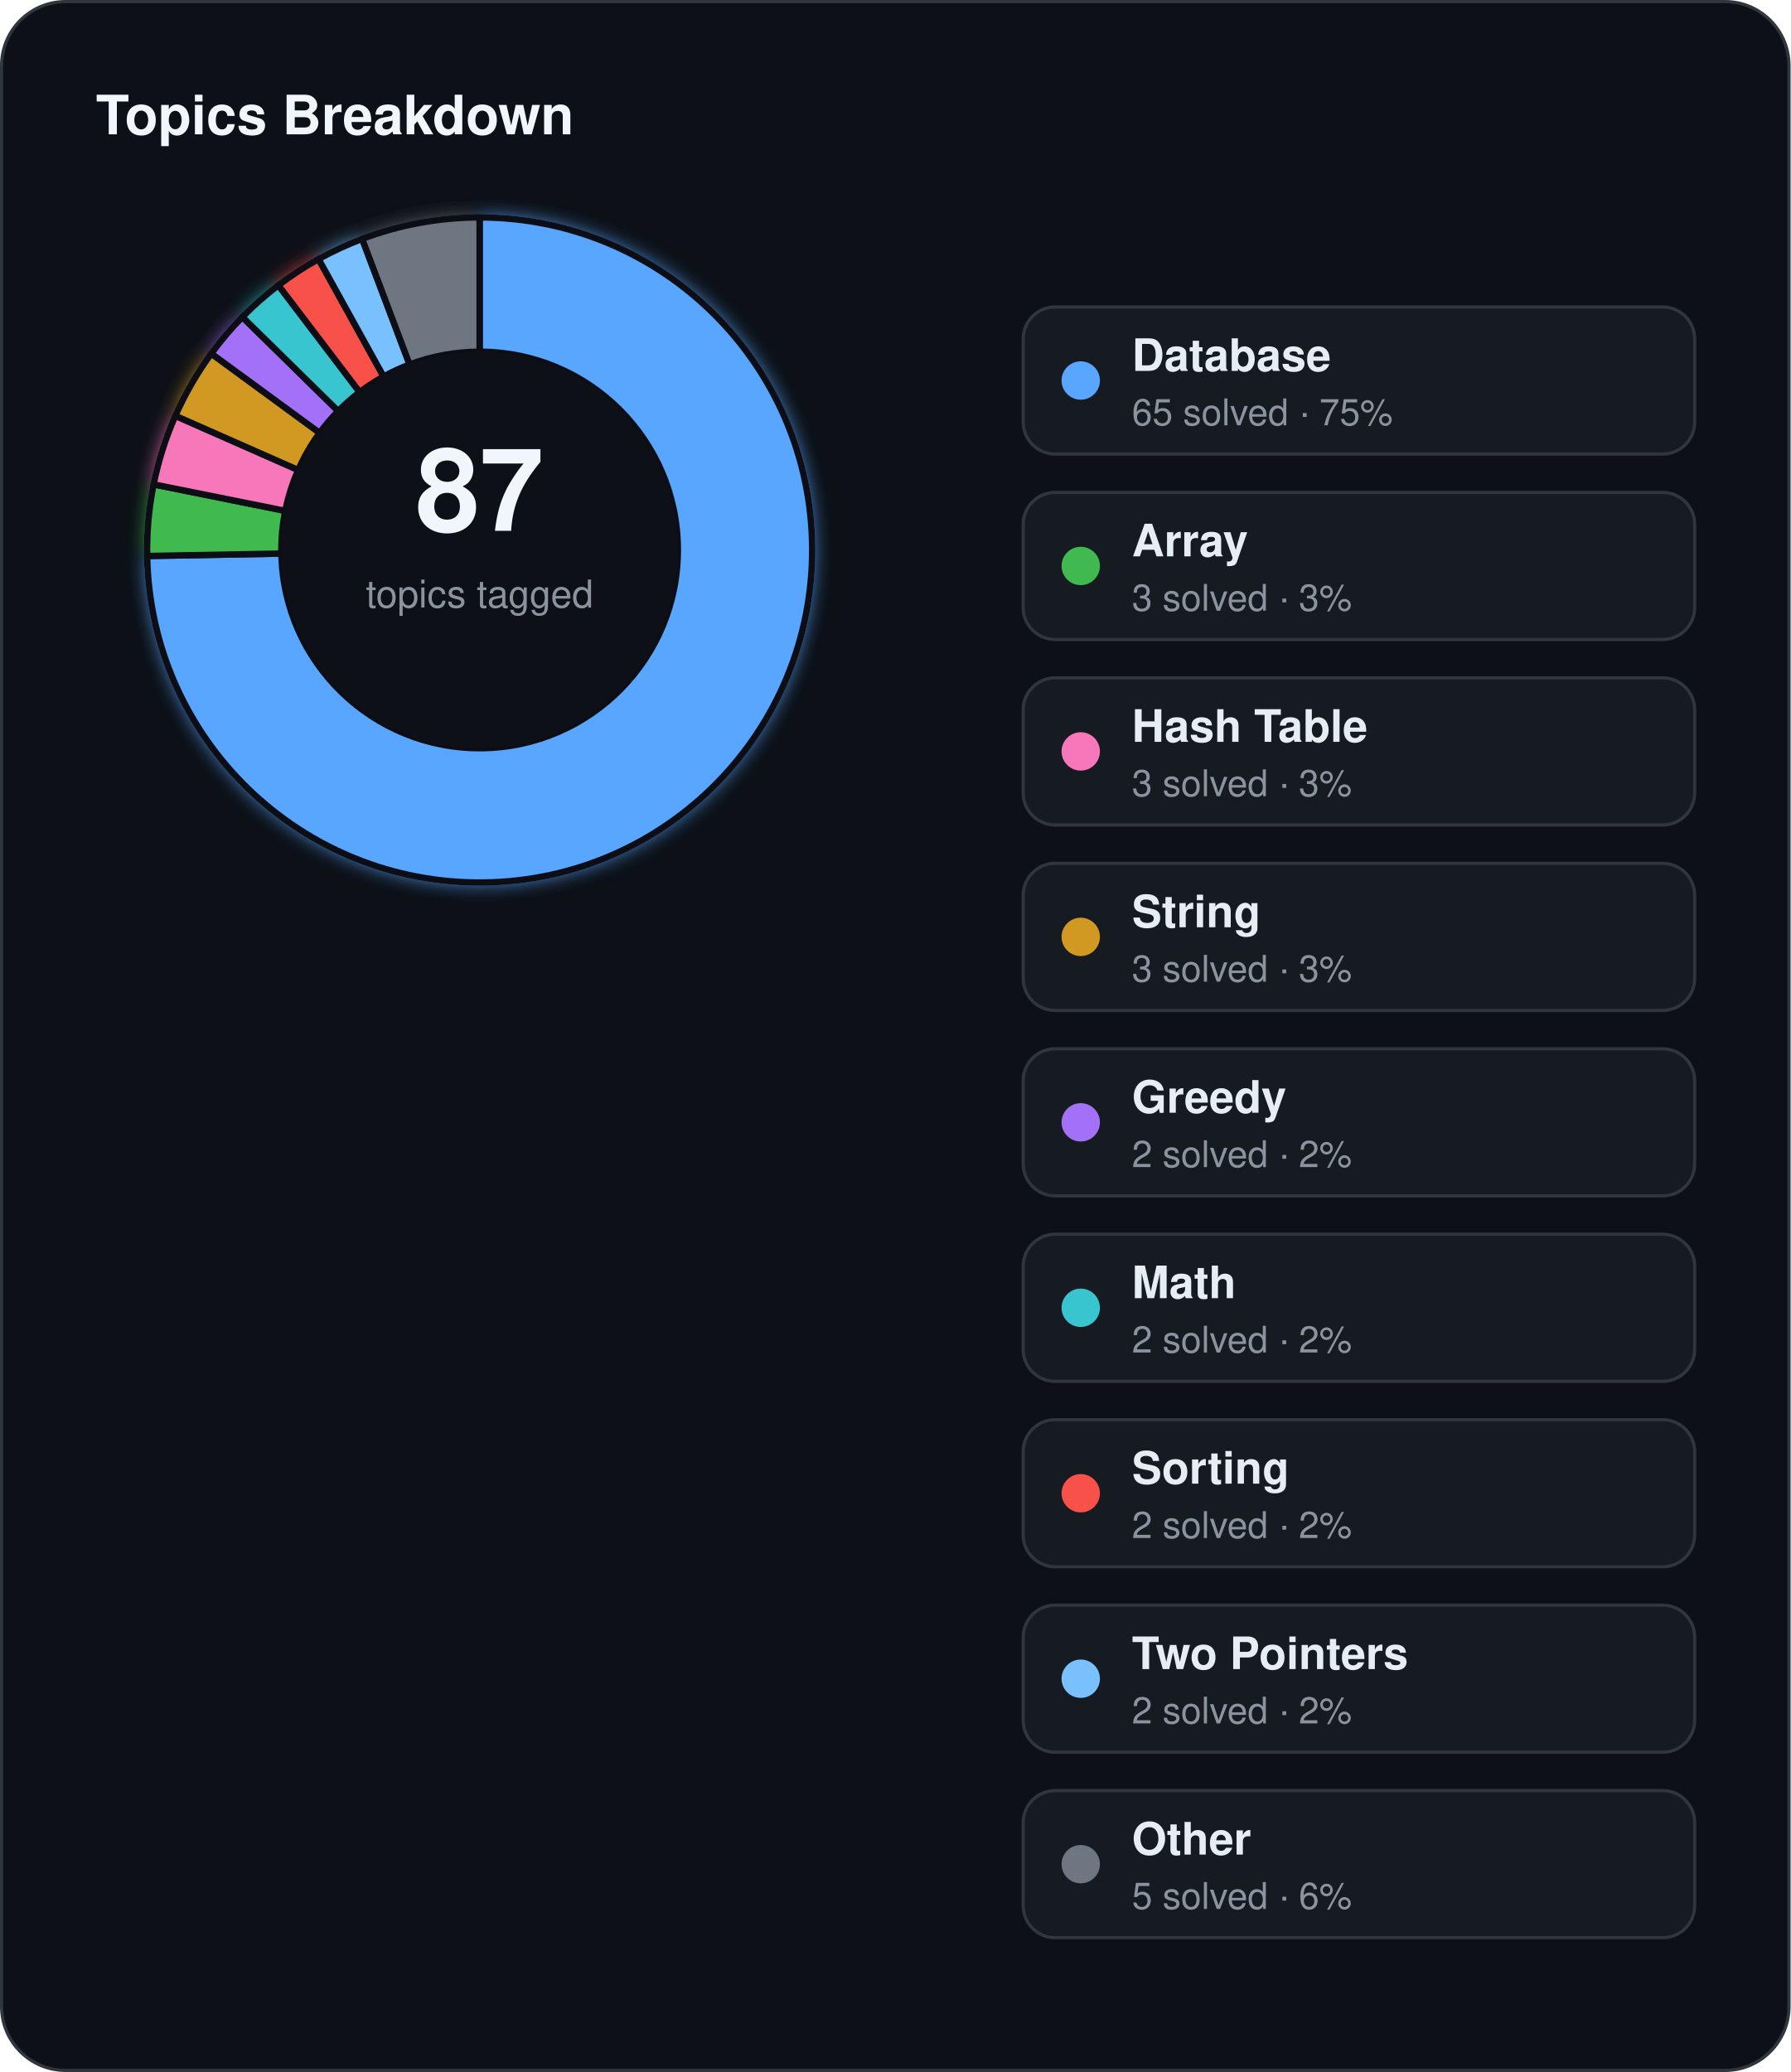
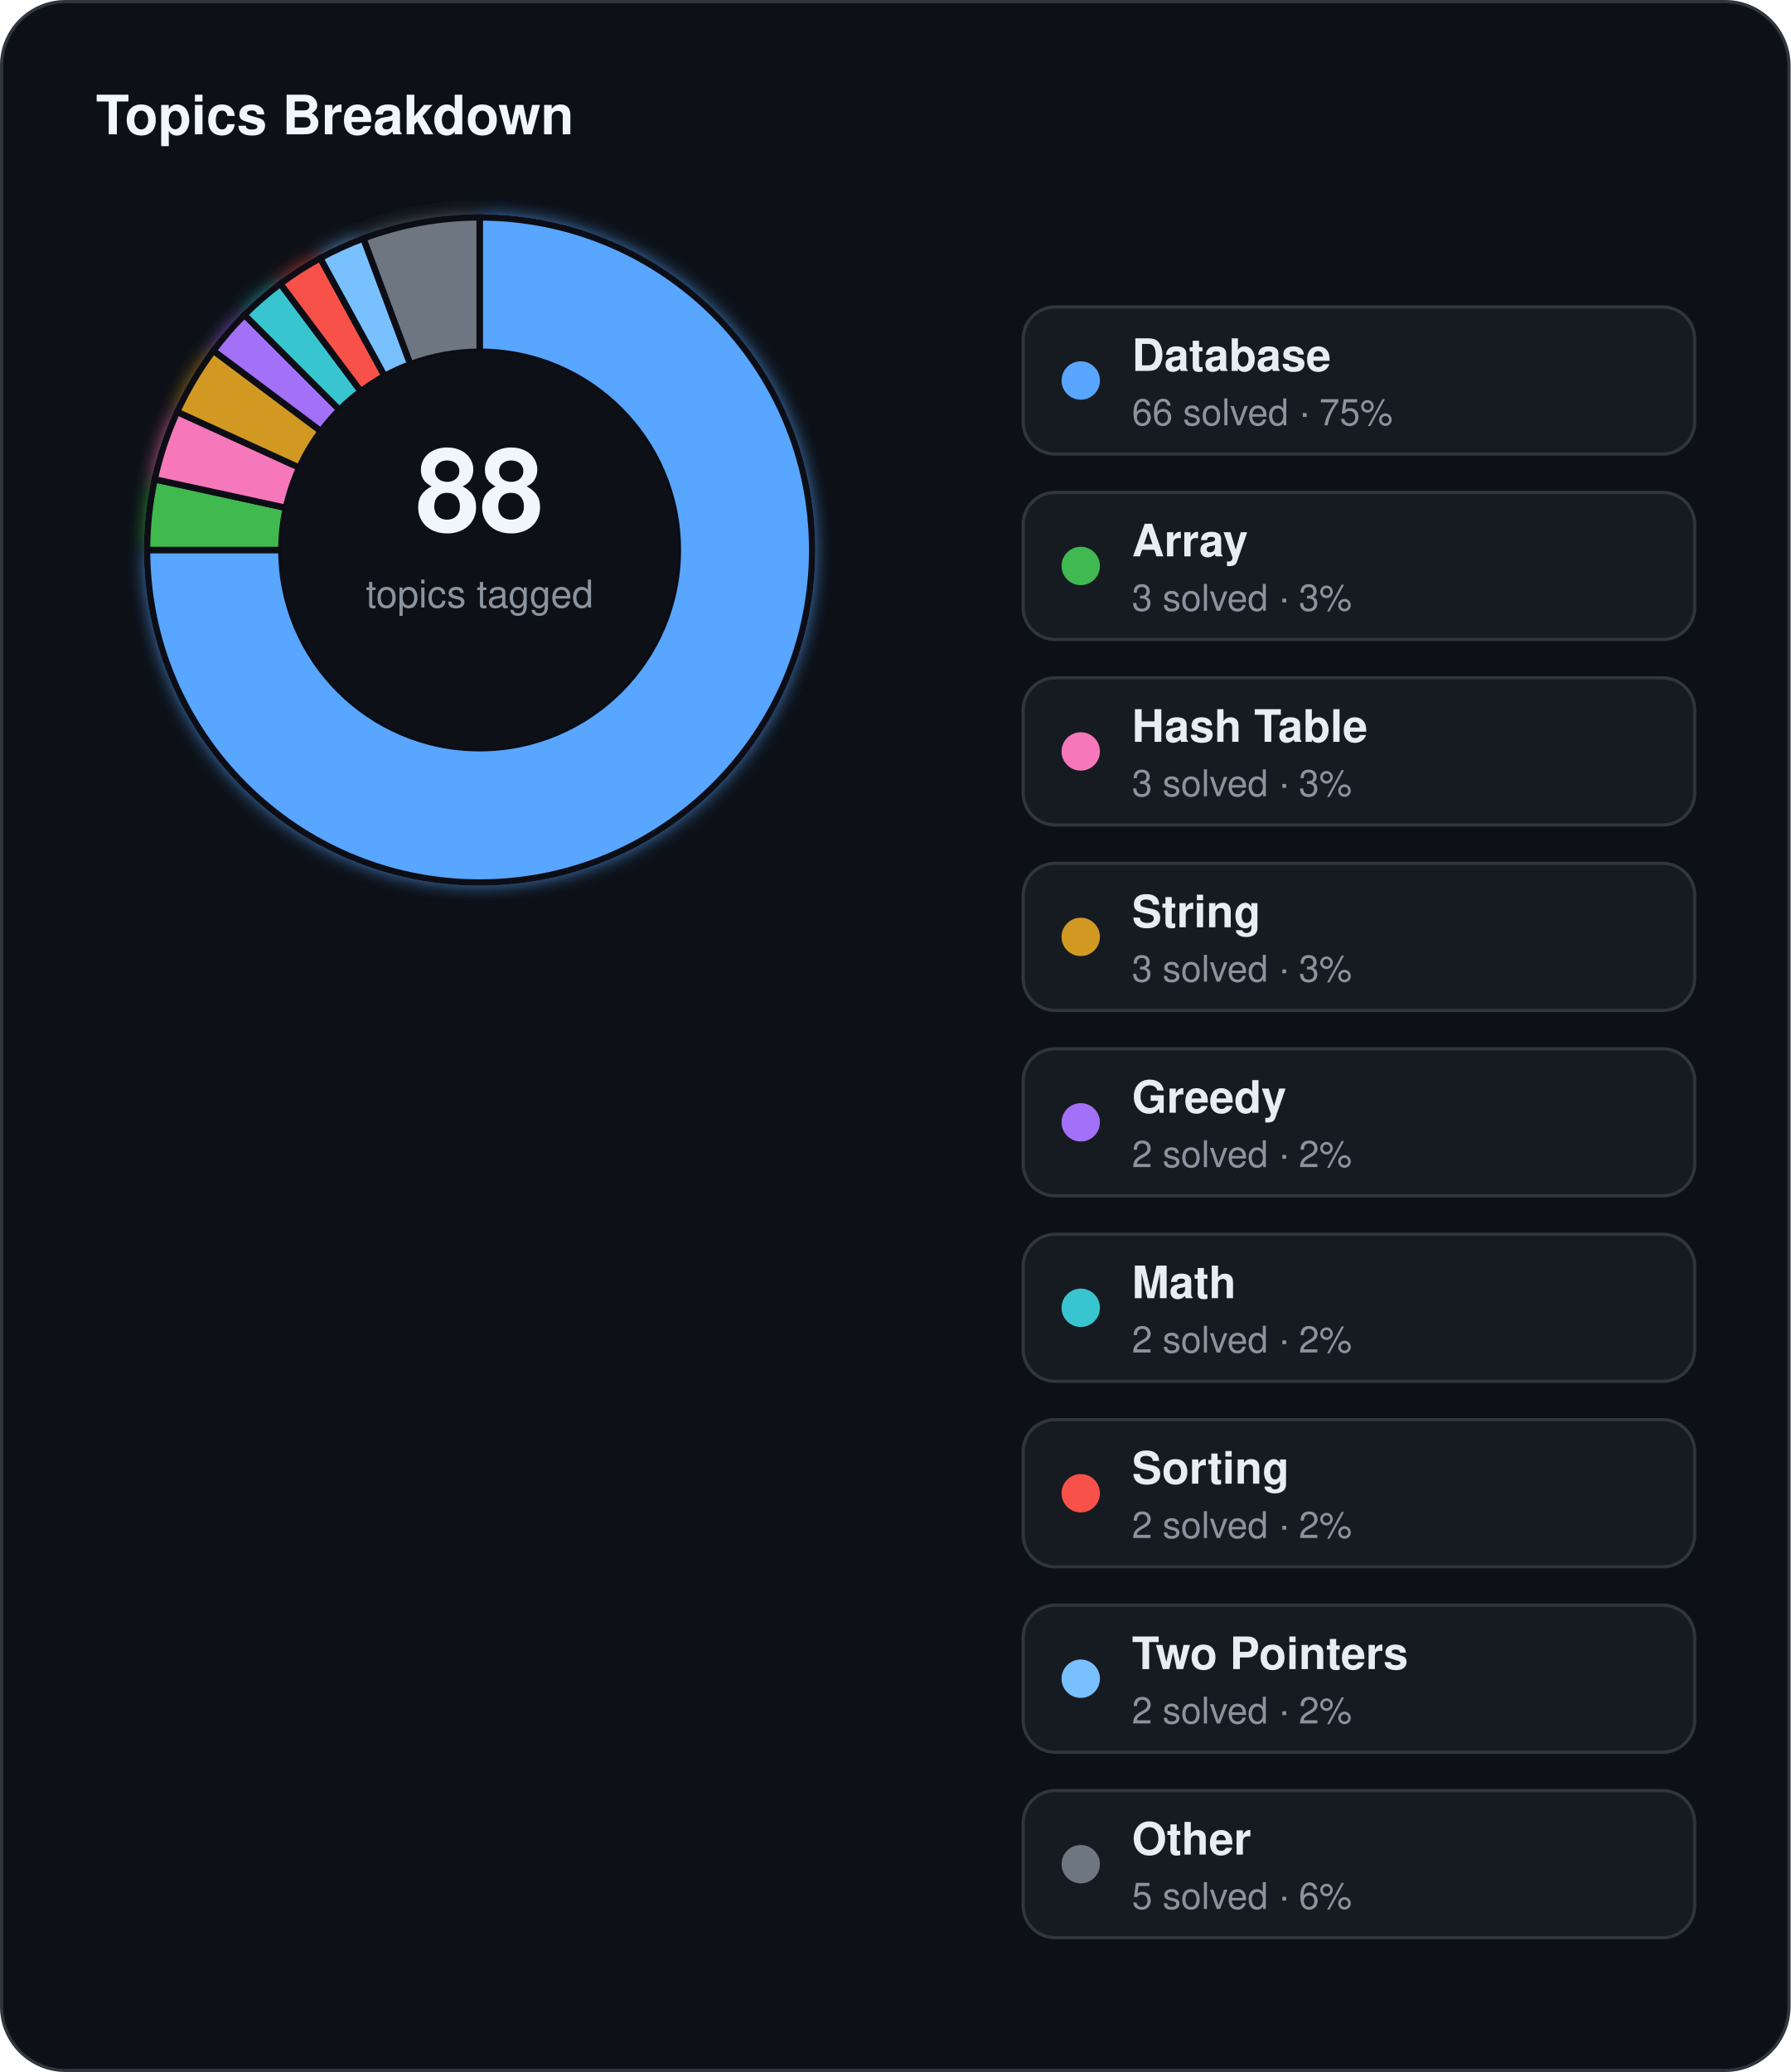
<svg xmlns="http://www.w3.org/2000/svg" width="560" height="648" viewBox="0 0 560 648">
  <defs>
    <filter id="topics-glow" x="-60%" y="-60%" width="220%" height="220%">
      <feGaussianBlur stdDeviation="3" result="blur" />
      <feMerge>
        <feMergeNode in="blur" />
        <feMergeNode in="SourceGraphic" />
      </feMerge>
    </filter>
  </defs>
  <rect x="0.5" y="0.5" width="559" height="647" rx="20" fill="#0d1117" stroke="#30363d" stroke-width="1" />
  <text x="30" y="42" fill="#f0f6fc" font-family="Segoe UI, Helvetica, Arial, sans-serif" font-size="17" font-weight="700">Topics Breakdown</text>
  <g filter="url(#topics-glow)">
-     <path d="M 150.00,68.00 A 104,104 0 1 1 46.02,173.88 L 88.01,173.12 A 62,62 0 1 0 150.00,110.00 Z" fill="#58a6ff" stroke="#0d1117" stroke-width="2" />
-     <path d="M 46.02,173.88 A 104,104 0 0 1 48.04,151.48 L 89.22,159.77 A 62,62 0 0 0 88.01,173.12 Z" fill="#3fb950" stroke="#0d1117" stroke-width="2" />
-     <path d="M 48.04,151.48 A 104,104 0 0 1 54.84,130.04 L 93.27,146.99 A 62,62 0 0 0 89.22,159.77 Z" fill="#f778ba" stroke="#0d1117" stroke-width="2" />
-     <path d="M 54.84,130.04 A 104,104 0 0 1 66.08,110.57 L 99.97,135.38 A 62,62 0 0 0 93.27,146.99 Z" fill="#d29922" stroke="#0d1117" stroke-width="2" />
-     <path d="M 66.08,110.57 A 104,104 0 0 1 75.80,99.13 L 105.77,128.56 A 62,62 0 0 0 99.97,135.38 Z" fill="#a371f7" stroke="#0d1117" stroke-width="2" />
-     <path d="M 75.80,99.13 A 104,104 0 0 1 87.06,89.21 L 112.48,122.64 A 62,62 0 0 0 105.77,128.56 Z" fill="#39c5cf" stroke="#0d1117" stroke-width="2" />
-     <path d="M 87.06,89.21 A 104,104 0 0 1 99.63,81.01 L 119.97,117.76 A 62,62 0 0 0 112.48,122.64 Z" fill="#f85149" stroke="#0d1117" stroke-width="2" />
-     <path d="M 99.63,81.01 A 104,104 0 0 1 113.26,74.71 L 128.10,114.00 A 62,62 0 0 0 119.97,117.76 Z" fill="#79c0ff" stroke="#0d1117" stroke-width="2" />
-     <path d="M 113.26,74.71 A 104,104 0 0 1 150.00,68.00 L 150.00,110.00 A 62,62 0 0 0 128.10,114.00 Z" fill="#6e7681" stroke="#0d1117" stroke-width="2" />
+     <path d="M 150.00,68.00 A 104,104 0 1 1 46.00,172.00 L 88.00,172.00 A 62,62 0 1 0 150.00,110.00 Z" fill="#58a6ff" stroke="#0d1117" stroke-width="2" />
+     <path d="M 46.00,172.00 A 104,104 0 0 1 48.38,149.89 L 89.42,158.82 A 62,62 0 0 0 88.00,172.00 Z" fill="#3fb950" stroke="#0d1117" stroke-width="2" />
+     <path d="M 48.38,149.89 A 104,104 0 0 1 55.40,128.80 L 93.60,146.24 A 62,62 0 0 0 89.42,158.82 Z" fill="#f778ba" stroke="#0d1117" stroke-width="2" />
+     <path d="M 55.40,128.80 A 104,104 0 0 1 66.74,109.68 L 100.37,134.84 A 62,62 0 0 0 93.60,146.24 Z" fill="#d29922" stroke="#0d1117" stroke-width="2" />
+     <path d="M 66.74,109.68 A 104,104 0 0 1 76.46,98.46 L 106.16,128.16 A 62,62 0 0 0 100.37,134.84 Z" fill="#a371f7" stroke="#0d1117" stroke-width="2" />
+     <path d="M 76.46,98.46 A 104,104 0 0 1 87.68,88.74 L 112.84,122.37 A 62,62 0 0 0 106.16,128.16 Z" fill="#39c5cf" stroke="#0d1117" stroke-width="2" />
+     <path d="M 87.68,88.74 A 104,104 0 0 1 100.16,80.72 L 120.29,117.58 A 62,62 0 0 0 112.84,122.37 Z" fill="#f85149" stroke="#0d1117" stroke-width="2" />
+     <path d="M 100.16,80.72 A 104,104 0 0 1 113.66,74.56 L 128.33,113.91 A 62,62 0 0 0 120.29,117.58 Z" fill="#79c0ff" stroke="#0d1117" stroke-width="2" />
+     <path d="M 113.66,74.56 A 104,104 0 0 1 150.00,68.00 L 150.00,110.00 A 62,62 0 0 0 128.33,113.91 Z" fill="#6e7681" stroke="#0d1117" stroke-width="2" />
  </g>
  <circle cx="150" cy="172" r="62" fill="#0d1117" />
-   <text x="150" y="166" text-anchor="middle" fill="#f0f6fc" font-family="Segoe UI, Helvetica, Arial, sans-serif" font-size="36" font-weight="700">87</text>
+   <text x="150" y="166" text-anchor="middle" fill="#f0f6fc" font-family="Segoe UI, Helvetica, Arial, sans-serif" font-size="36" font-weight="700">88</text>
  <text x="150" y="190" text-anchor="middle" fill="#8b949e" font-family="Segoe UI, Helvetica, Arial, sans-serif" font-size="12">topics tagged</text>
  <rect x="320" y="96" width="210" height="46" rx="10" fill="#161b22" stroke="#30363d" stroke-width="1" />
  <circle cx="338" cy="119" r="6" fill="#58a6ff" />
  <text x="354" y="116" fill="#e6edf3" font-family="Segoe UI, Helvetica, Arial, sans-serif" font-size="14" font-weight="600">Database</text>
-   <text x="354" y="133" fill="#8b949e" font-family="Segoe UI, Helvetica, Arial, sans-serif" font-size="11.5">65 solved · 75%</text>
+   <text x="354" y="133" fill="#8b949e" font-family="Segoe UI, Helvetica, Arial, sans-serif" font-size="11.5">66 solved · 75%</text>
  <rect x="320" y="154" width="210" height="46" rx="10" fill="#161b22" stroke="#30363d" stroke-width="1" />
  <circle cx="338" cy="177" r="6" fill="#3fb950" />
  <text x="354" y="174" fill="#e6edf3" font-family="Segoe UI, Helvetica, Arial, sans-serif" font-size="14" font-weight="600">Array</text>
  <text x="354" y="191" fill="#8b949e" font-family="Segoe UI, Helvetica, Arial, sans-serif" font-size="11.5">3 solved · 3%</text>
  <rect x="320" y="212" width="210" height="46" rx="10" fill="#161b22" stroke="#30363d" stroke-width="1" />
  <circle cx="338" cy="235" r="6" fill="#f778ba" />
  <text x="354" y="232" fill="#e6edf3" font-family="Segoe UI, Helvetica, Arial, sans-serif" font-size="14" font-weight="600">Hash Table</text>
  <text x="354" y="249" fill="#8b949e" font-family="Segoe UI, Helvetica, Arial, sans-serif" font-size="11.5">3 solved · 3%</text>
  <rect x="320" y="270" width="210" height="46" rx="10" fill="#161b22" stroke="#30363d" stroke-width="1" />
  <circle cx="338" cy="293" r="6" fill="#d29922" />
  <text x="354" y="290" fill="#e6edf3" font-family="Segoe UI, Helvetica, Arial, sans-serif" font-size="14" font-weight="600">String</text>
  <text x="354" y="307" fill="#8b949e" font-family="Segoe UI, Helvetica, Arial, sans-serif" font-size="11.5">3 solved · 3%</text>
  <rect x="320" y="328" width="210" height="46" rx="10" fill="#161b22" stroke="#30363d" stroke-width="1" />
  <circle cx="338" cy="351" r="6" fill="#a371f7" />
  <text x="354" y="348" fill="#e6edf3" font-family="Segoe UI, Helvetica, Arial, sans-serif" font-size="14" font-weight="600">Greedy</text>
  <text x="354" y="365" fill="#8b949e" font-family="Segoe UI, Helvetica, Arial, sans-serif" font-size="11.5">2 solved · 2%</text>
  <rect x="320" y="386" width="210" height="46" rx="10" fill="#161b22" stroke="#30363d" stroke-width="1" />
  <circle cx="338" cy="409" r="6" fill="#39c5cf" />
  <text x="354" y="406" fill="#e6edf3" font-family="Segoe UI, Helvetica, Arial, sans-serif" font-size="14" font-weight="600">Math</text>
  <text x="354" y="423" fill="#8b949e" font-family="Segoe UI, Helvetica, Arial, sans-serif" font-size="11.5">2 solved · 2%</text>
  <rect x="320" y="444" width="210" height="46" rx="10" fill="#161b22" stroke="#30363d" stroke-width="1" />
  <circle cx="338" cy="467" r="6" fill="#f85149" />
  <text x="354" y="464" fill="#e6edf3" font-family="Segoe UI, Helvetica, Arial, sans-serif" font-size="14" font-weight="600">Sorting</text>
  <text x="354" y="481" fill="#8b949e" font-family="Segoe UI, Helvetica, Arial, sans-serif" font-size="11.5">2 solved · 2%</text>
  <rect x="320" y="502" width="210" height="46" rx="10" fill="#161b22" stroke="#30363d" stroke-width="1" />
  <circle cx="338" cy="525" r="6" fill="#79c0ff" />
  <text x="354" y="522" fill="#e6edf3" font-family="Segoe UI, Helvetica, Arial, sans-serif" font-size="14" font-weight="600">Two Pointers</text>
  <text x="354" y="539" fill="#8b949e" font-family="Segoe UI, Helvetica, Arial, sans-serif" font-size="11.5">2 solved · 2%</text>
  <rect x="320" y="560" width="210" height="46" rx="10" fill="#161b22" stroke="#30363d" stroke-width="1" />
  <circle cx="338" cy="583" r="6" fill="#6e7681" />
  <text x="354" y="580" fill="#e6edf3" font-family="Segoe UI, Helvetica, Arial, sans-serif" font-size="14" font-weight="600">Other</text>
  <text x="354" y="597" fill="#8b949e" font-family="Segoe UI, Helvetica, Arial, sans-serif" font-size="11.5">5 solved · 6%</text>
</svg>
